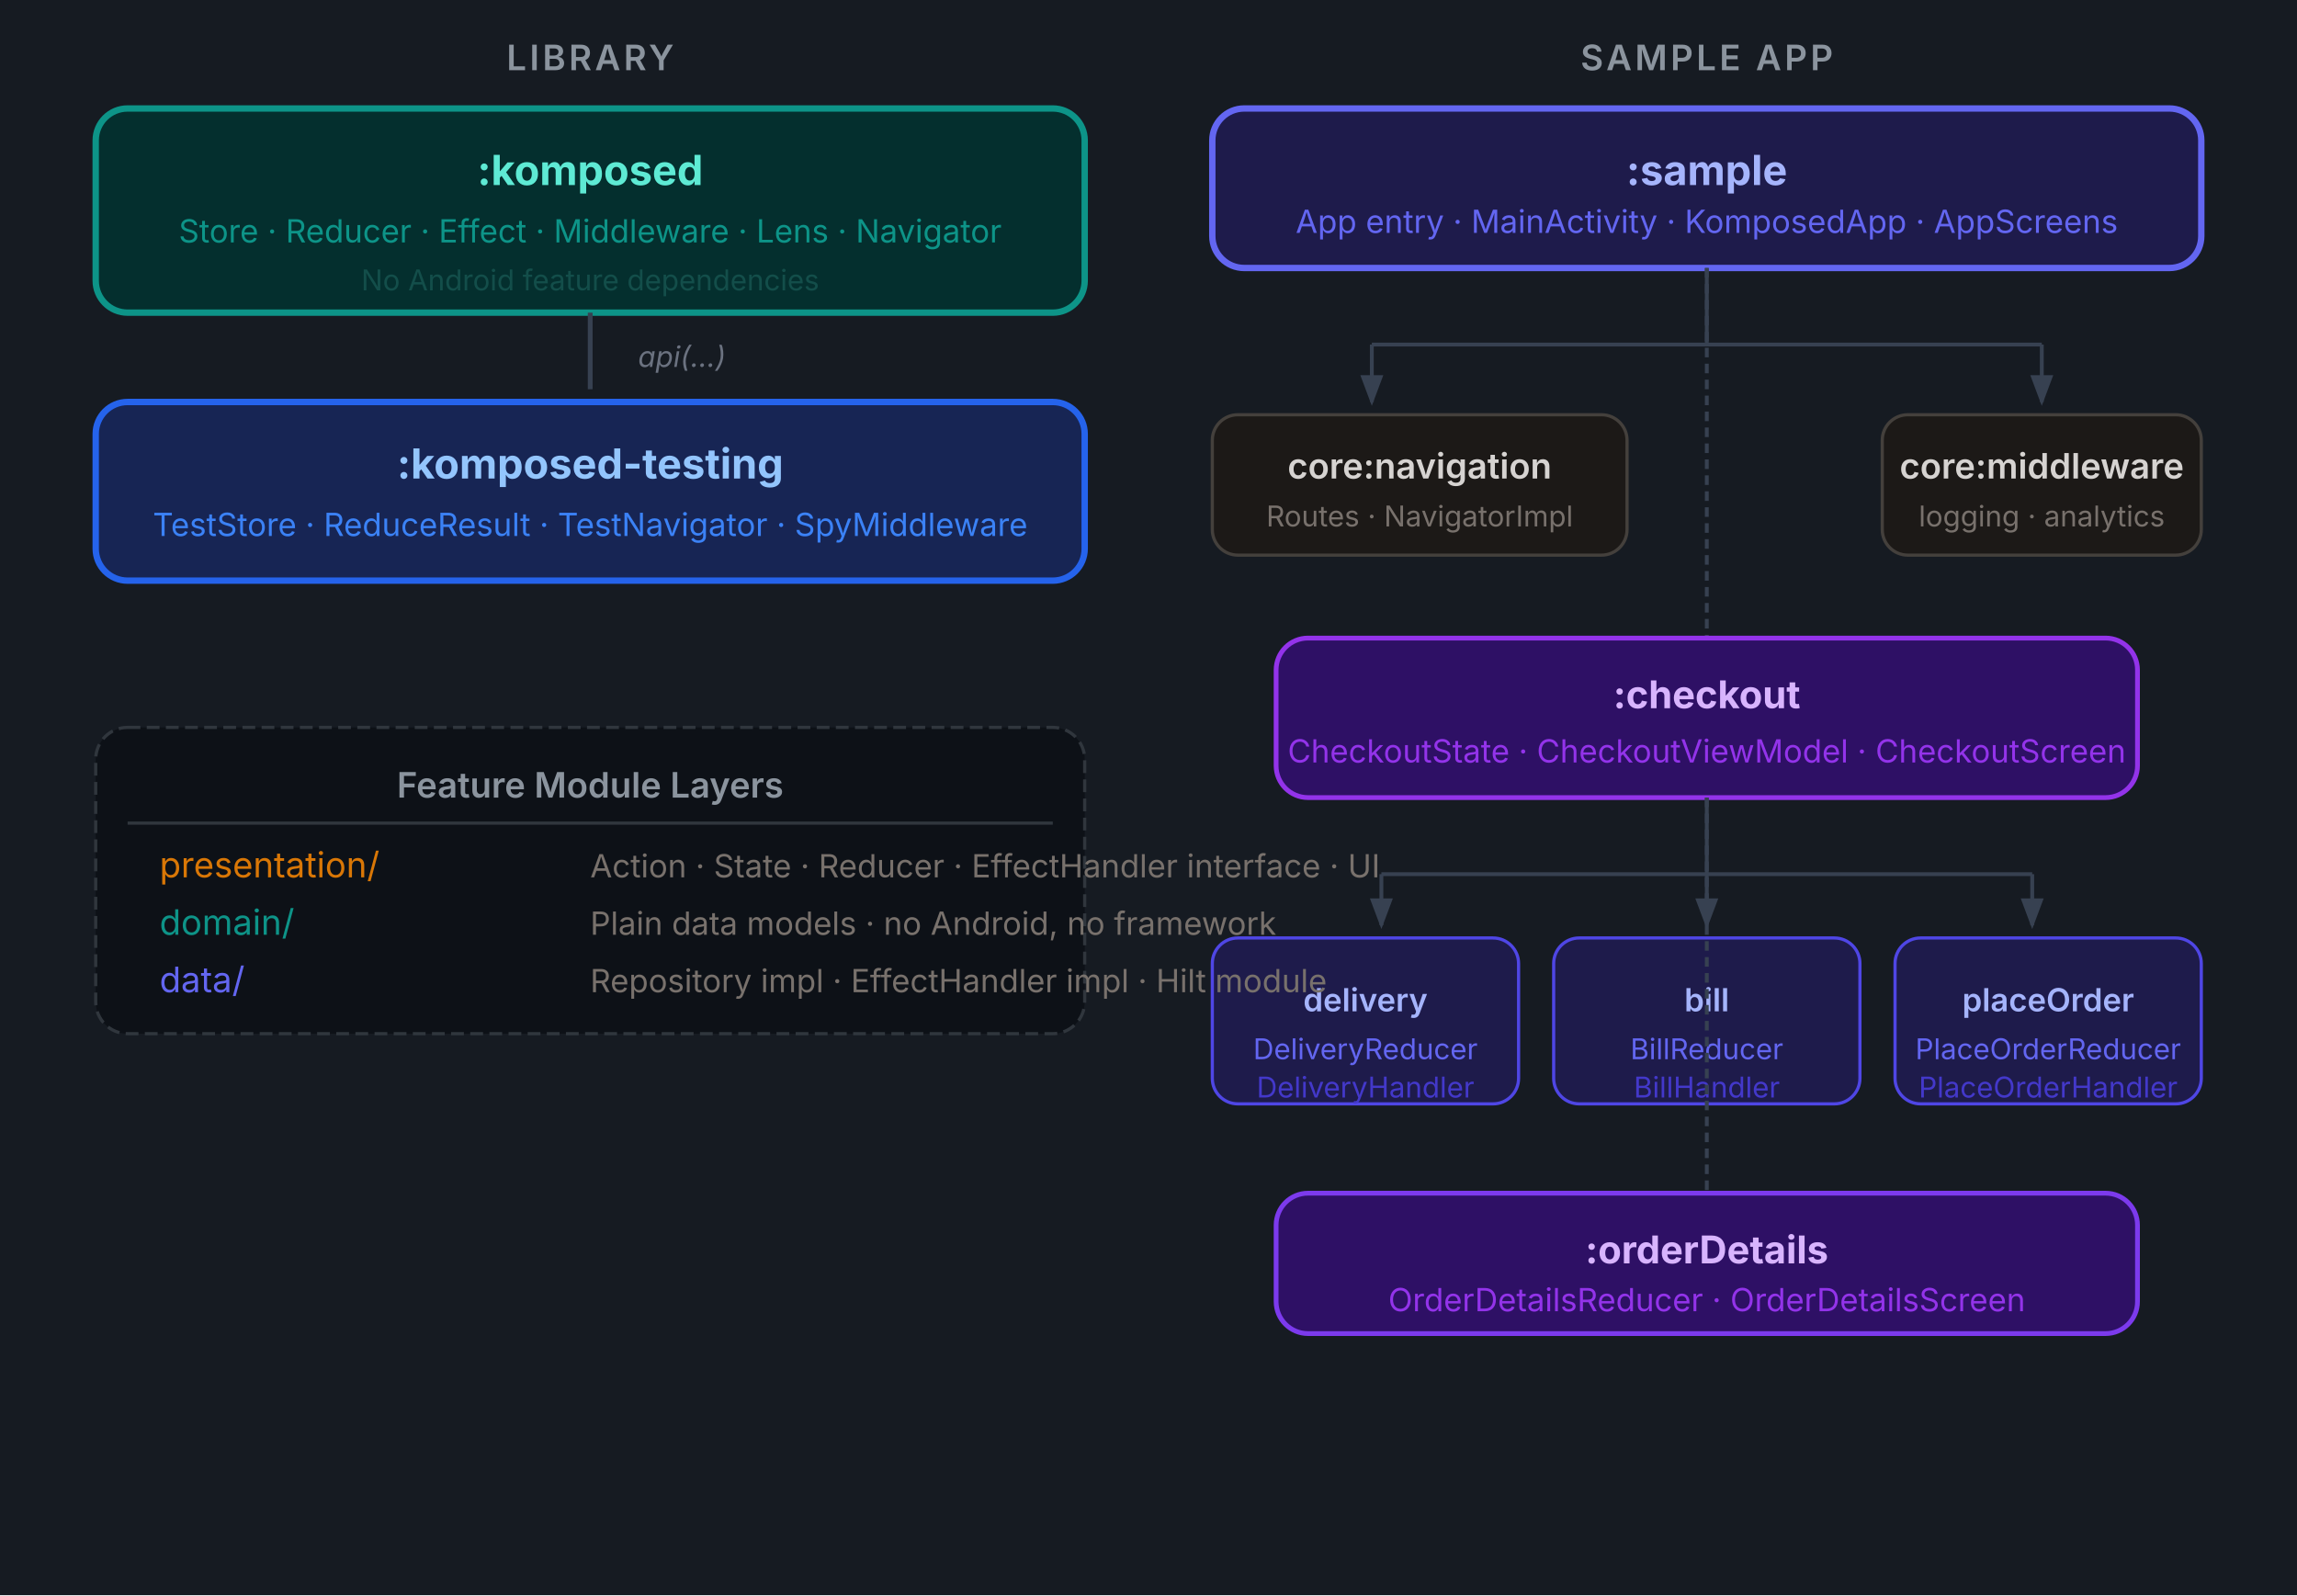
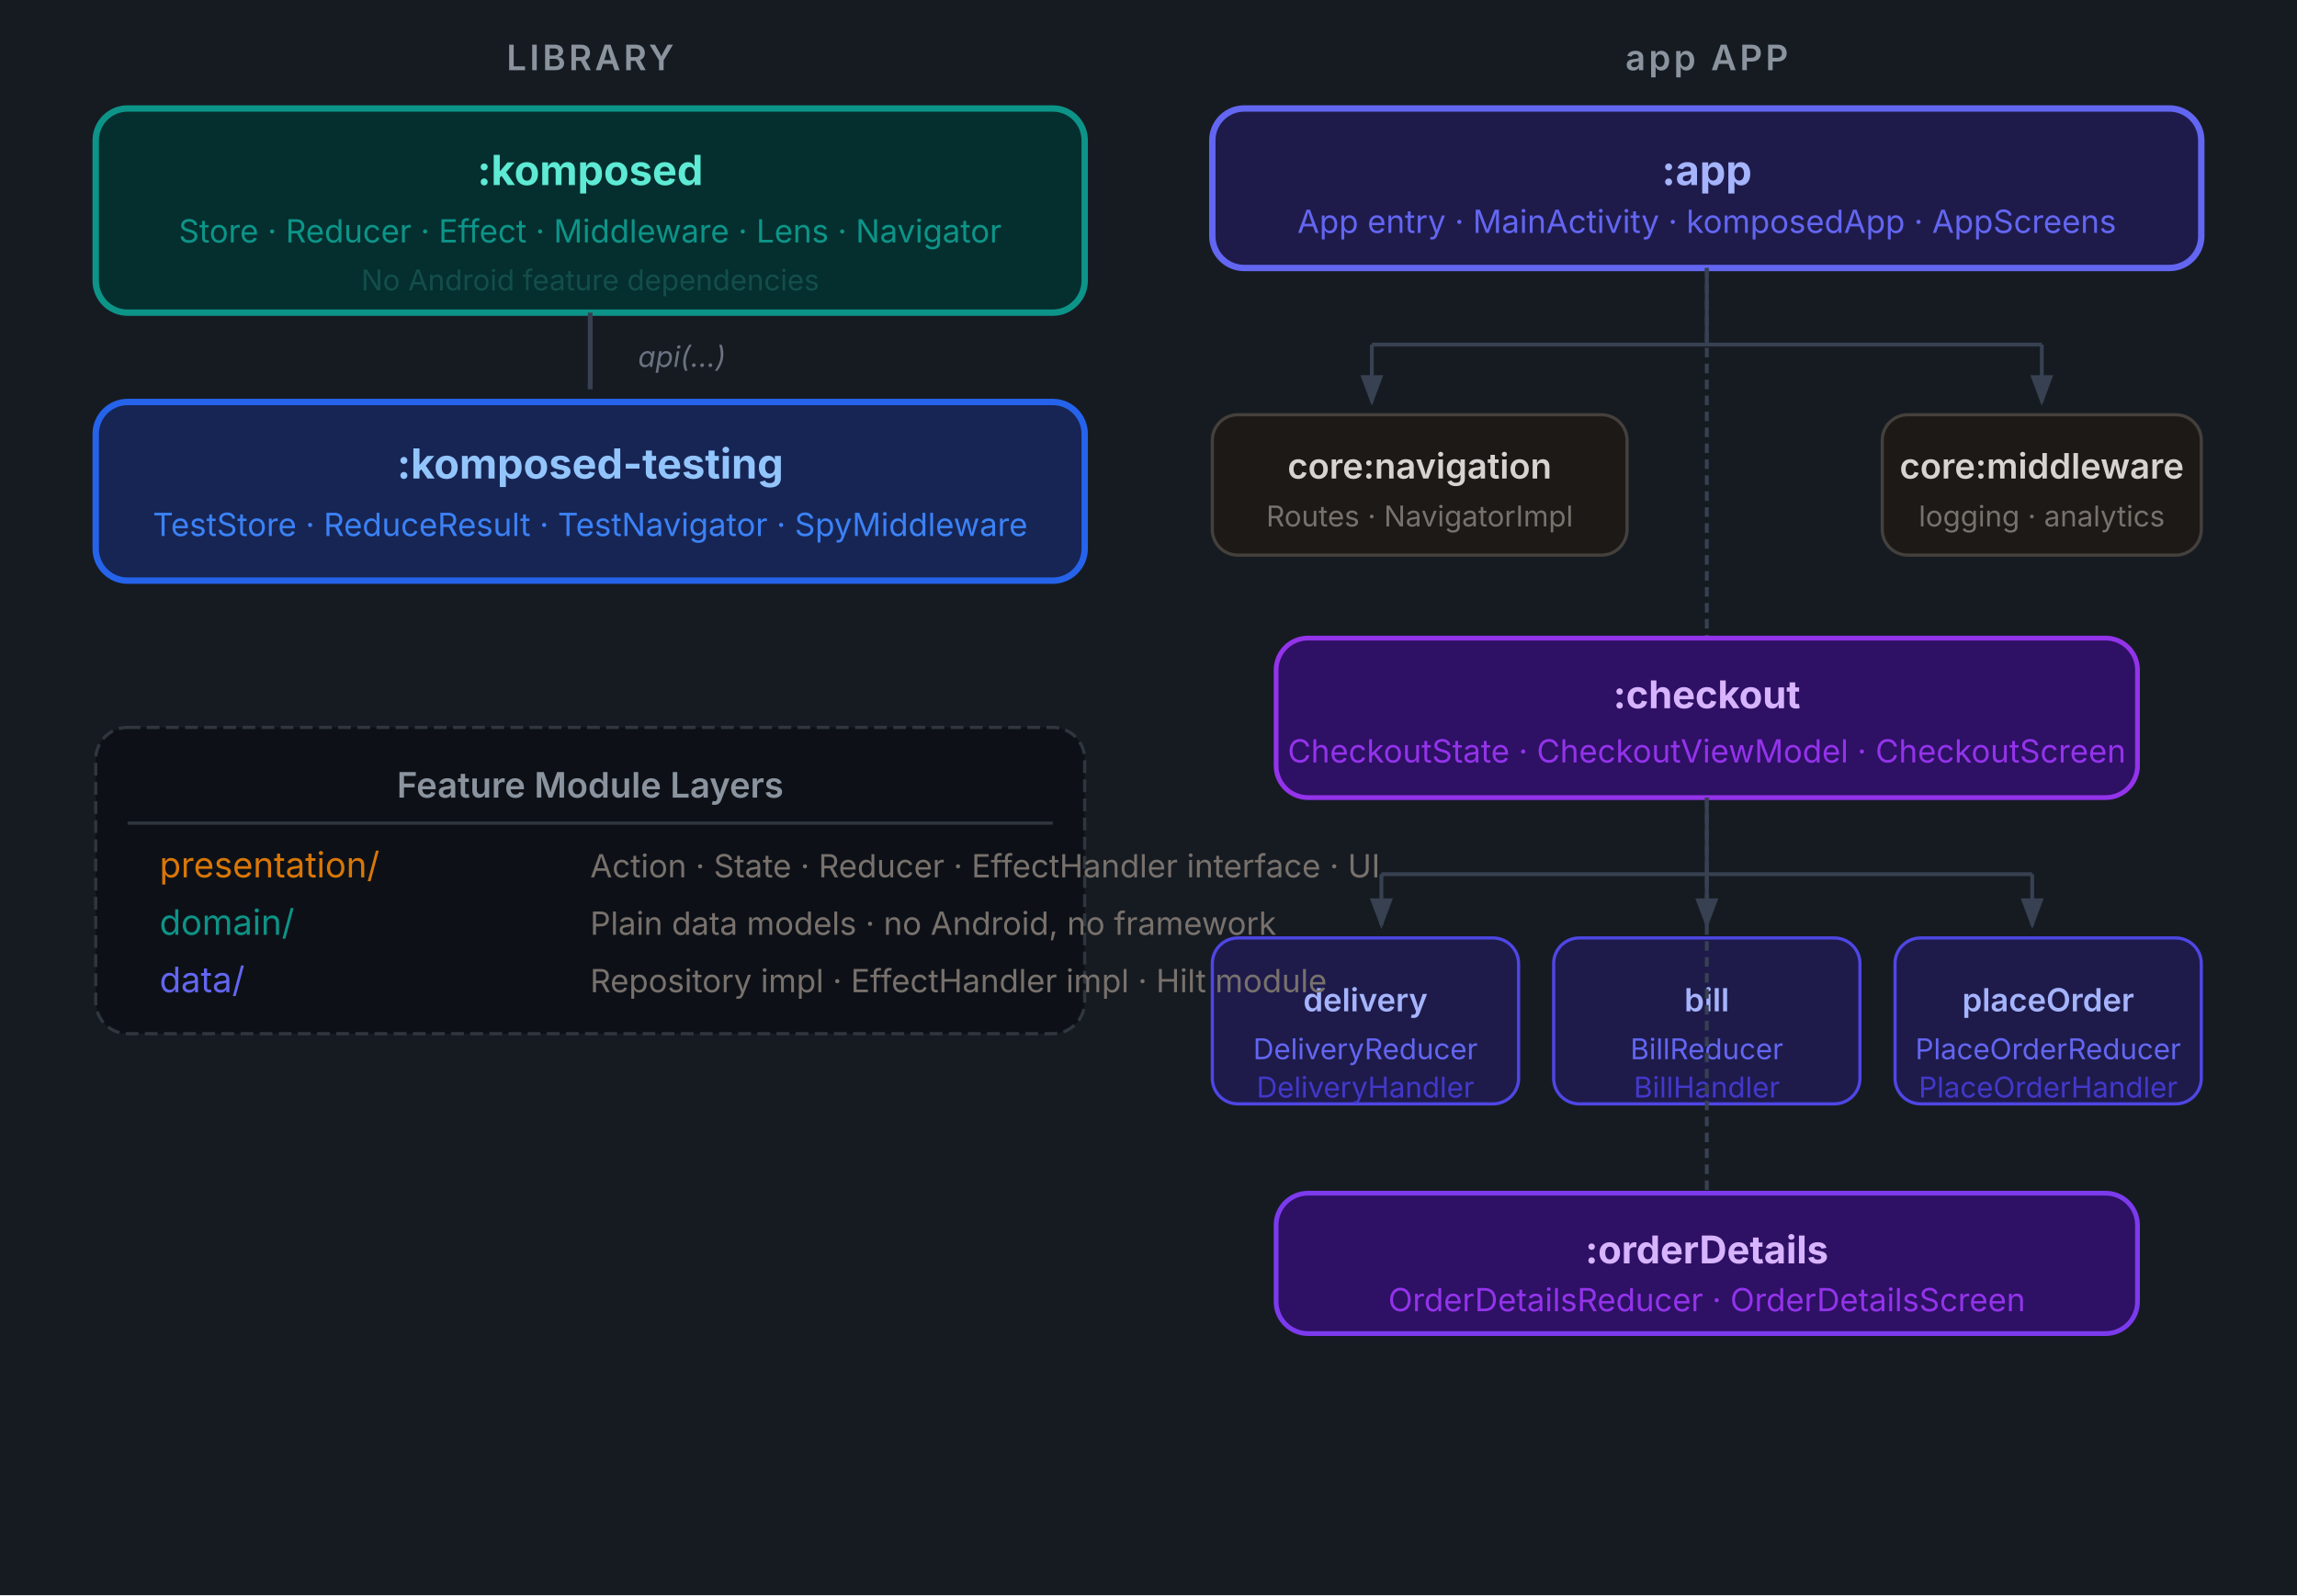
<svg xmlns="http://www.w3.org/2000/svg" viewBox="0 0 720 500" font-family="'Inter','Segoe UI',sans-serif">
  <rect width="720" height="500" fill="#161b22" />
  <defs>
    <marker id="arr5" markerWidth="8" markerHeight="6" refX="7" refY="3" orient="auto">
      <polygon points="0 0,8 3,0 6" fill="#374151" />
    </marker>
  </defs>
  <text x="185" y="22" text-anchor="middle" fill="#8b949e" font-size="11" font-weight="600" letter-spacing="1">LIBRARY</text>
  <rect x="30" y="34" width="310" height="64" rx="10" fill="#042f2e" stroke="#0d9488" stroke-width="2" />
  <text x="185" y="58" text-anchor="middle" fill="#5eead4" font-size="13" font-weight="700">:komposed</text>
  <text x="185" y="76" text-anchor="middle" fill="#0d9488" font-size="10">Store · Reducer · Effect · Middleware · Lens · Navigator</text>
  <text x="185" y="91" text-anchor="middle" fill="#134e4a" font-size="9">No Android feature dependencies</text>
  <line x1="185" y1="98" x2="185" y2="122" stroke="#374151" stroke-width="1.5" />
  <text x="200" y="115" fill="#6b7280" font-size="9" font-style="italic">api(...)</text>
  <rect x="30" y="126" width="310" height="56" rx="10" fill="#172554" stroke="#2563eb" stroke-width="2" />
  <text x="185" y="150" text-anchor="middle" fill="#93c5fd" font-size="13" font-weight="700">:komposed-testing</text>
  <text x="185" y="168" text-anchor="middle" fill="#3b82f6" font-size="10">TestStore · ReduceResult · TestNavigator · SpyMiddleware</text>
-   <text x="535" y="22" text-anchor="middle" fill="#8b949e" font-size="11" font-weight="600" letter-spacing="1">SAMPLE APP</text>
+   <text x="535" y="22" text-anchor="middle" fill="#8b949e" font-size="11" font-weight="600" letter-spacing="1">app APP</text>
  <rect x="380" y="34" width="310" height="50" rx="10" fill="#1e1b4b" stroke="#6366f1" stroke-width="2" />
-   <text x="535" y="58" text-anchor="middle" fill="#a5b4fc" font-size="13" font-weight="700">:sample</text>
-   <text x="535" y="73" text-anchor="middle" fill="#6366f1" font-size="10">App entry · MainActivity · KomposedApp · AppScreens</text>
+   <text x="535" y="58" text-anchor="middle" fill="#a5b4fc" font-size="13" font-weight="700">:app</text>
+   <text x="535" y="73" text-anchor="middle" fill="#6366f1" font-size="10">App entry · MainActivity · komposedApp · AppScreens</text>
  <line x1="535" y1="84" x2="535" y2="108" stroke="#374151" stroke-width="1.2" />
  <line x1="430" y1="108" x2="640" y2="108" stroke="#374151" stroke-width="1.2" />
  <line x1="430" y1="108" x2="430" y2="126" stroke="#374151" stroke-width="1.2" marker-end="url(#arr5)" />
  <line x1="640" y1="108" x2="640" y2="126" stroke="#374151" stroke-width="1.2" marker-end="url(#arr5)" />
  <rect x="380" y="130" width="130" height="44" rx="8" fill="#1c1917" stroke="#44403c" stroke-width="1" />
  <text x="445" y="150" text-anchor="middle" fill="#d6d3d1" font-size="11" font-weight="600">core:navigation</text>
  <text x="445" y="165" text-anchor="middle" fill="#78716c" font-size="9">Routes · NavigatorImpl</text>
  <rect x="590" y="130" width="100" height="44" rx="8" fill="#1c1917" stroke="#44403c" stroke-width="1" />
  <text x="640" y="150" text-anchor="middle" fill="#d6d3d1" font-size="11" font-weight="600">core:middleware</text>
  <text x="640" y="165" text-anchor="middle" fill="#78716c" font-size="9">logging · analytics</text>
  <line x1="535" y1="84" x2="535" y2="200" stroke="#374151" stroke-width="1.2" stroke-dasharray="3,2" />
  <rect x="400" y="200" width="270" height="50" rx="10" fill="#2e1065" stroke="#9333ea" stroke-width="1.5" />
  <text x="535" y="222" text-anchor="middle" fill="#d8b4fe" font-size="12" font-weight="700">:checkout</text>
  <text x="535" y="239" text-anchor="middle" fill="#9333ea" font-size="10">CheckoutState · CheckoutViewModel · CheckoutScreen</text>
  <line x1="535" y1="250" x2="535" y2="274" stroke="#374151" stroke-width="1.2" />
  <line x1="433" y1="274" x2="637" y2="274" stroke="#374151" stroke-width="1.2" />
  <line x1="433" y1="274" x2="433" y2="290" stroke="#374151" stroke-width="1.2" marker-end="url(#arr5)" />
  <line x1="535" y1="274" x2="535" y2="290" stroke="#374151" stroke-width="1.2" marker-end="url(#arr5)" />
  <line x1="637" y1="274" x2="637" y2="290" stroke="#374151" stroke-width="1.2" marker-end="url(#arr5)" />
  <rect x="380" y="294" width="96" height="52" rx="8" fill="#1e1b4b" stroke="#4f46e5" stroke-width="1" />
  <text x="428" y="317" text-anchor="middle" fill="#a5b4fc" font-size="10" font-weight="600">delivery</text>
  <text x="428" y="332" text-anchor="middle" fill="#6366f1" font-size="9">DeliveryReducer</text>
  <text x="428" y="344" text-anchor="middle" fill="#4338ca" font-size="9">DeliveryHandler</text>
  <rect x="487" y="294" width="96" height="52" rx="8" fill="#1e1b4b" stroke="#4f46e5" stroke-width="1" />
  <text x="535" y="317" text-anchor="middle" fill="#a5b4fc" font-size="10" font-weight="600">bill</text>
  <text x="535" y="332" text-anchor="middle" fill="#6366f1" font-size="9">BillReducer</text>
  <text x="535" y="344" text-anchor="middle" fill="#4338ca" font-size="9">BillHandler</text>
  <rect x="594" y="294" width="96" height="52" rx="8" fill="#1e1b4b" stroke="#4f46e5" stroke-width="1" />
  <text x="642" y="317" text-anchor="middle" fill="#a5b4fc" font-size="10" font-weight="600">placeOrder</text>
  <text x="642" y="332" text-anchor="middle" fill="#6366f1" font-size="9">PlaceOrderReducer</text>
  <text x="642" y="344" text-anchor="middle" fill="#4338ca" font-size="9">PlaceOrderHandler</text>
  <line x1="535" y1="250" x2="535" y2="374" stroke="#374151" stroke-width="1.2" stroke-dasharray="3,2" />
  <rect x="400" y="374" width="270" height="44" rx="10" fill="#2e1065" stroke="#7c3aed" stroke-width="1.5" />
  <text x="535" y="396" text-anchor="middle" fill="#d8b4fe" font-size="12" font-weight="700">:orderDetails</text>
  <text x="535" y="411" text-anchor="middle" fill="#9333ea" font-size="10">OrderDetailsReducer · OrderDetailsScreen</text>
  <rect x="30" y="228" width="310" height="96" rx="10" fill="#0d1117" stroke="#30363d" stroke-width="1" stroke-dasharray="4,2" />
  <text x="185" y="250" text-anchor="middle" fill="#8b949e" font-size="11" font-weight="600">Feature Module Layers</text>
  <line x1="40" y1="258" x2="330" y2="258" stroke="#30363d" stroke-width="1" />
  <text x="50" y="275" fill="#d97706" font-size="11">presentation/</text>
  <text x="185" y="275" fill="#78716c" font-size="10">Action · State · Reducer · EffectHandler interface · UI</text>
  <text x="50" y="293" fill="#0d9488" font-size="11">domain/</text>
  <text x="185" y="293" fill="#78716c" font-size="10">Plain data models · no Android, no framework</text>
  <text x="50" y="311" fill="#6366f1" font-size="11">data/</text>
  <text x="185" y="311" fill="#78716c" font-size="10">Repository impl · EffectHandler impl · Hilt module</text>
</svg>
